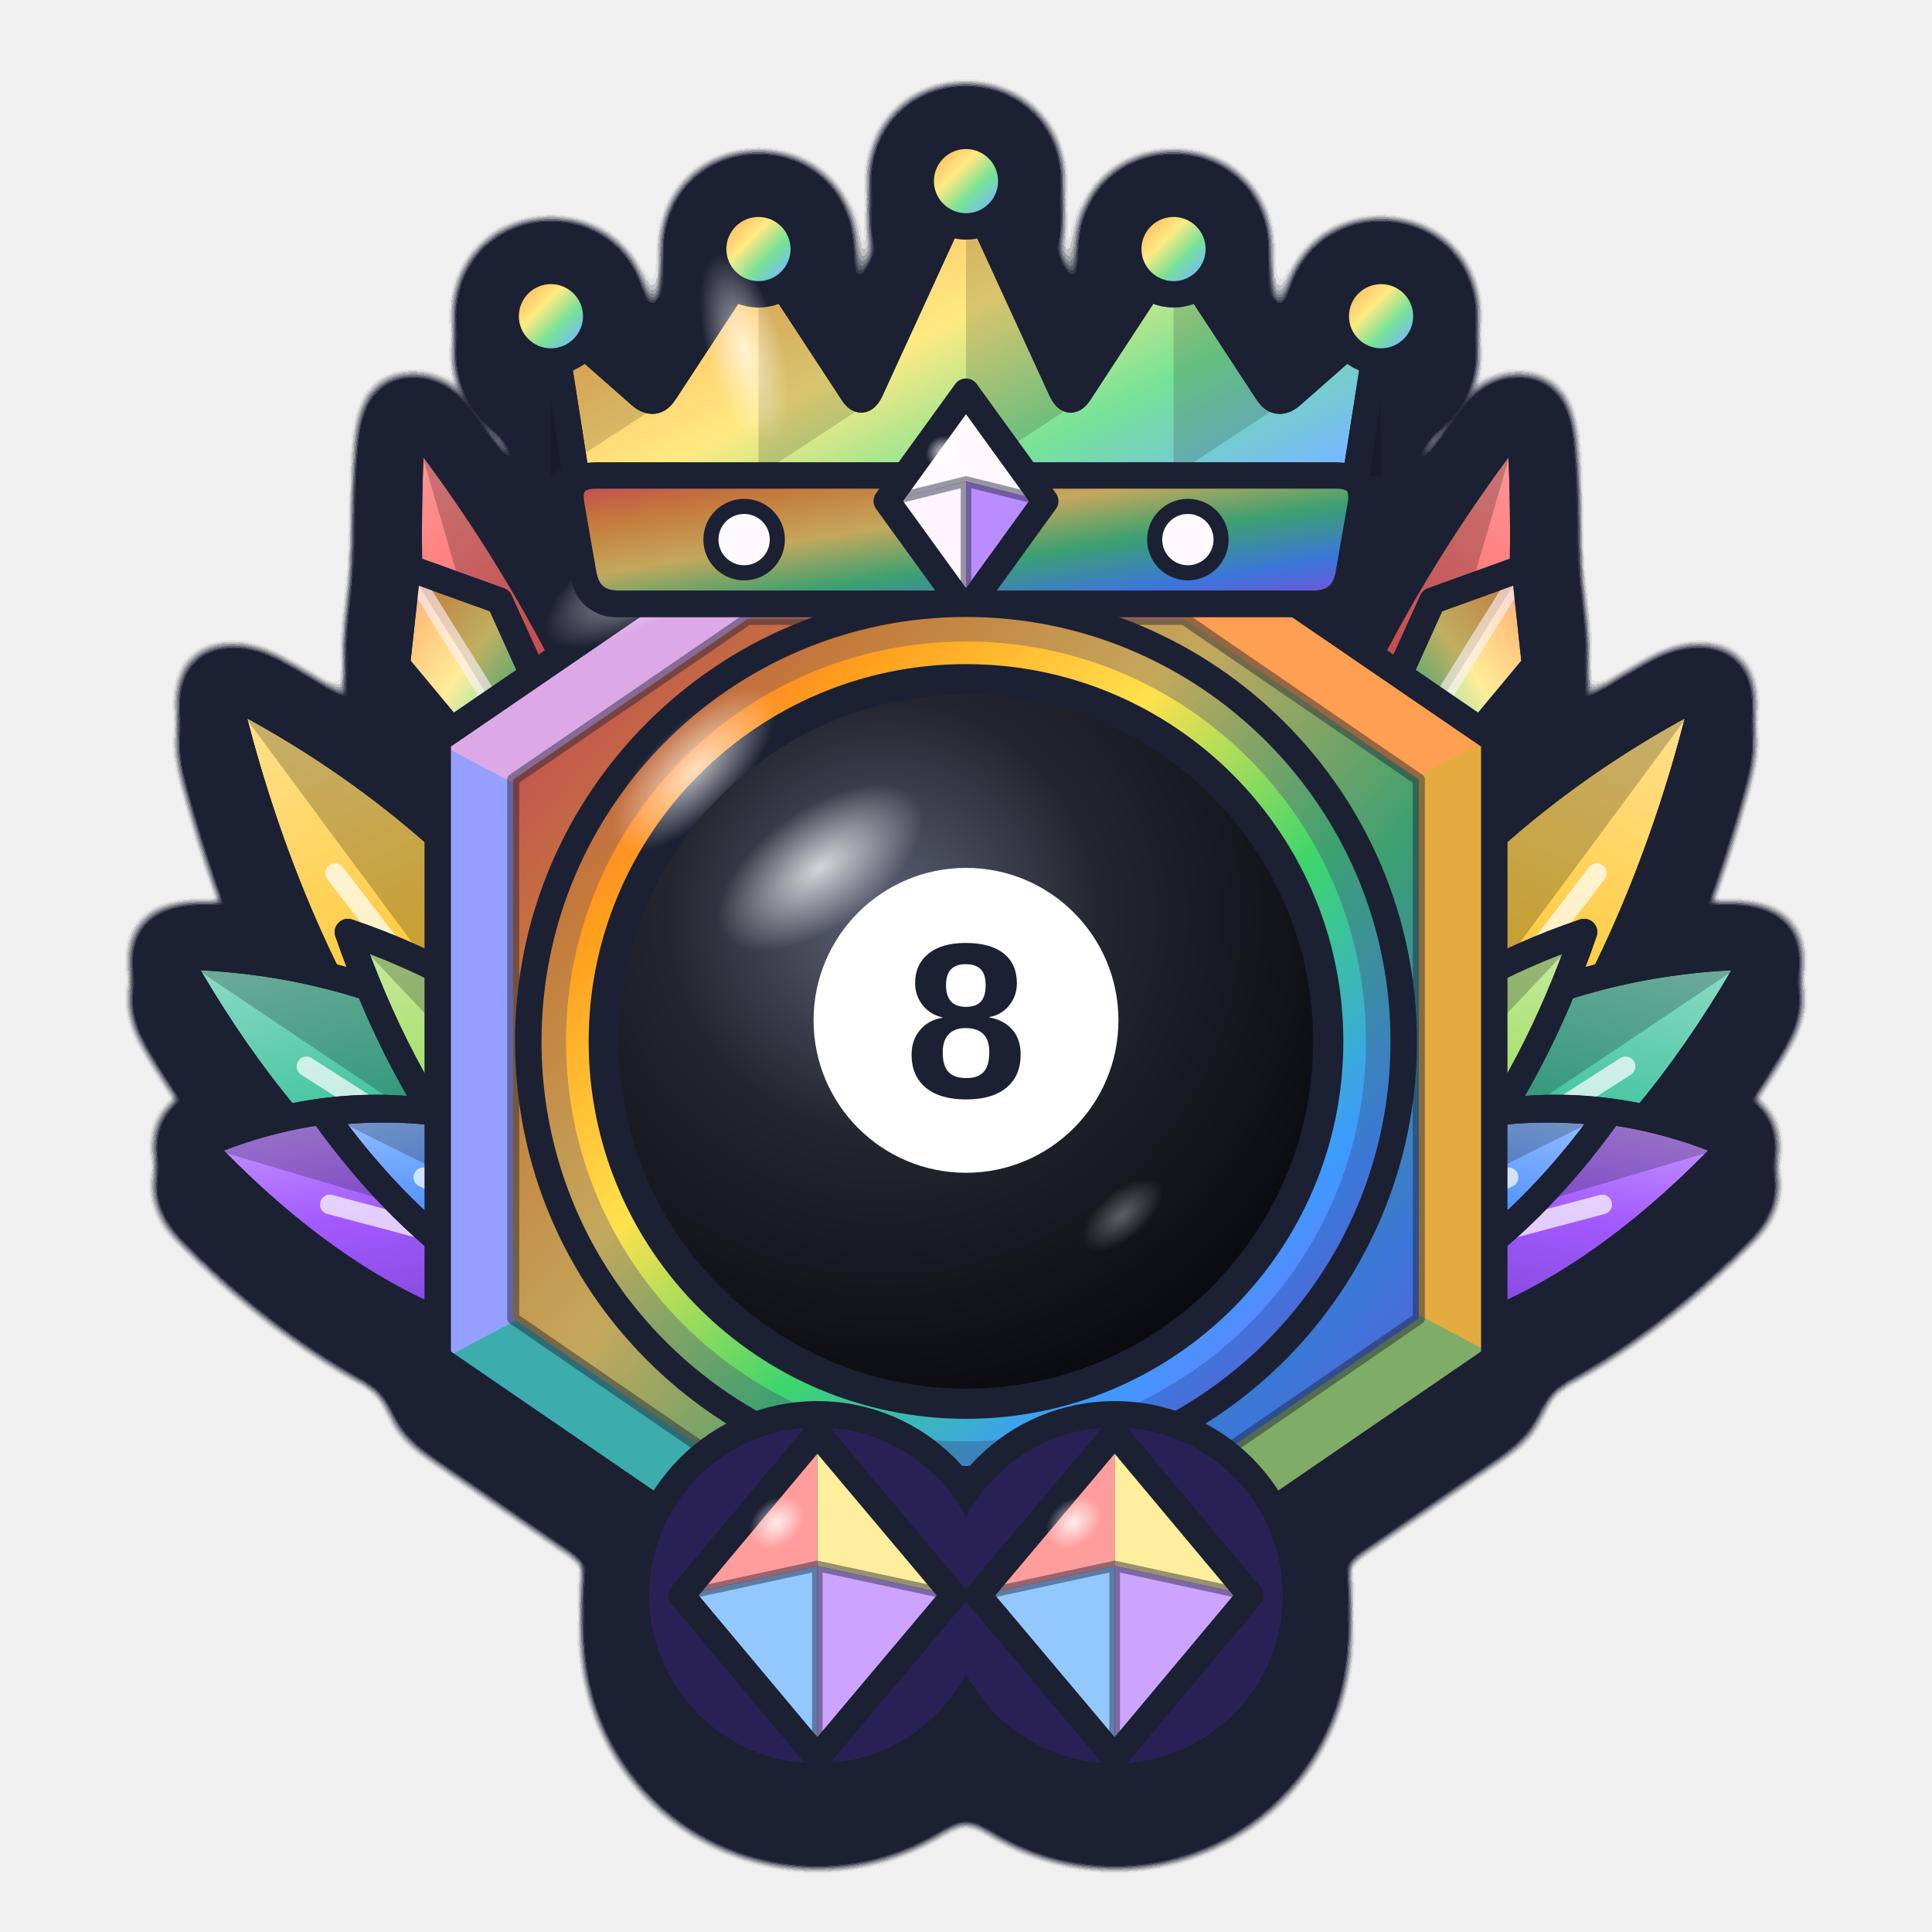
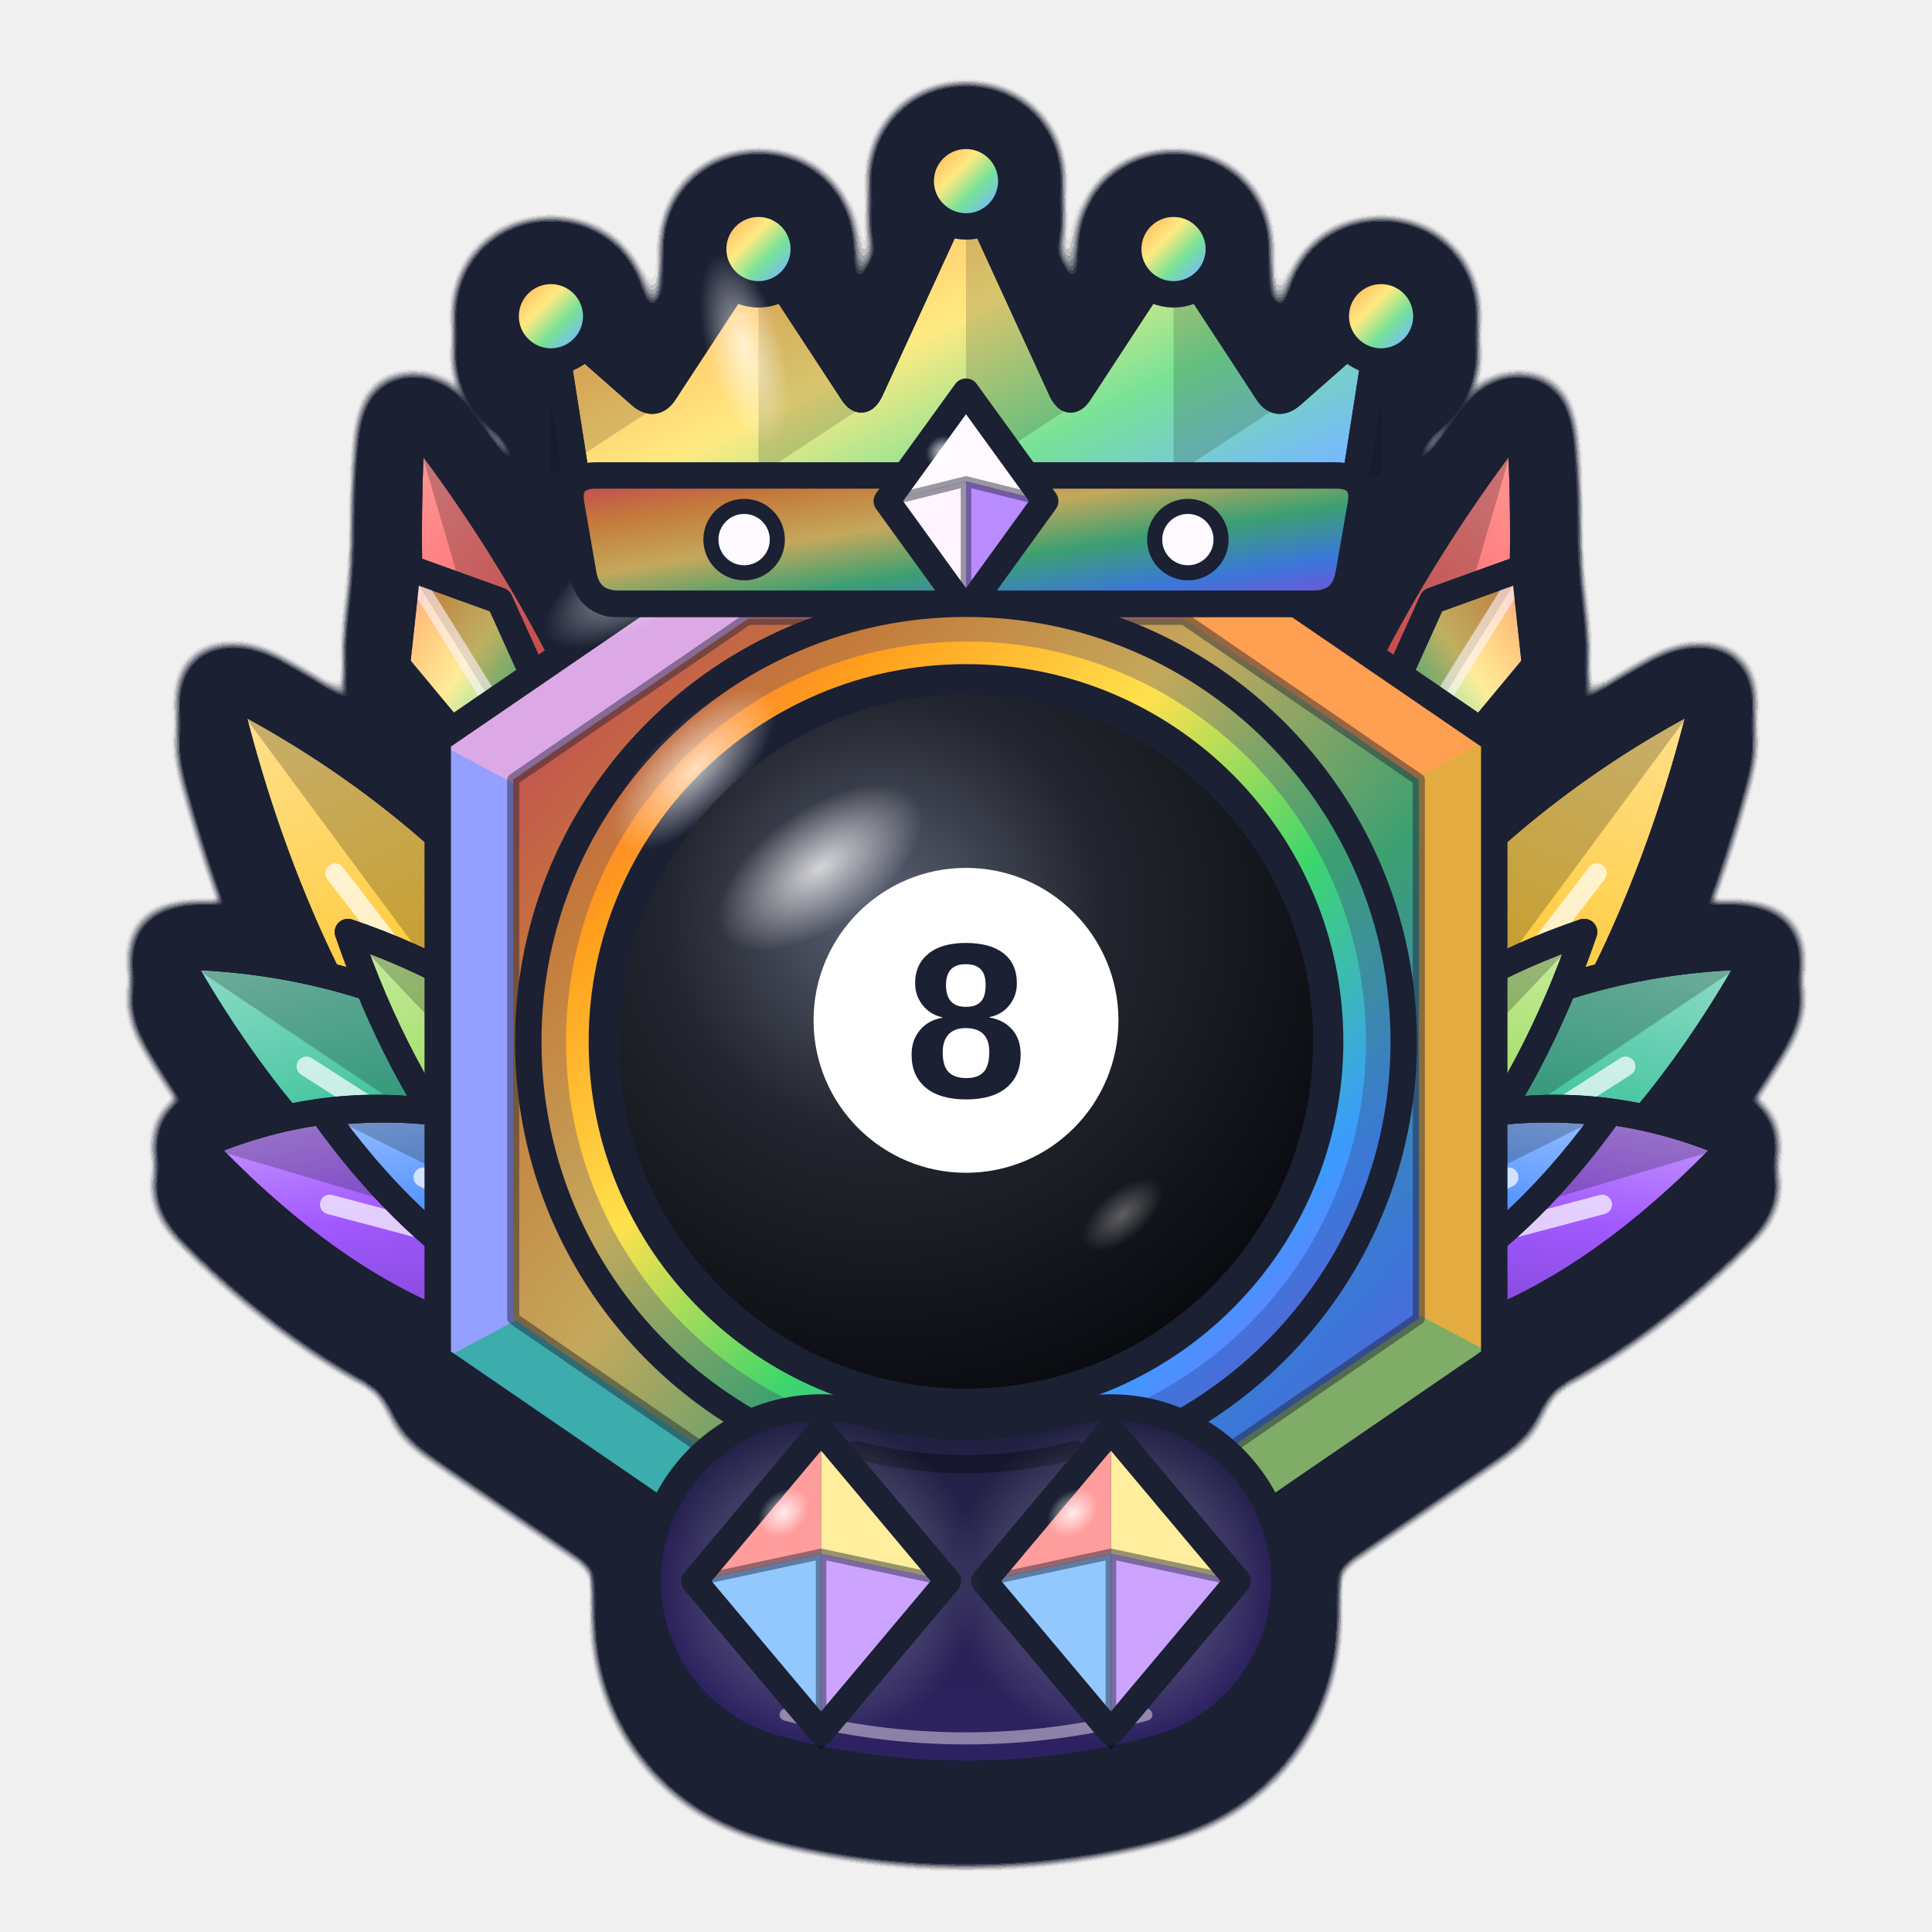
<svg xmlns="http://www.w3.org/2000/svg" width="512" height="512" viewBox="0 0 256 256">
  <defs>
    <linearGradient id="blue" x1="0" y1="0" x2="0.35" y2="1">
      <stop offset="0" stop-color="#9ED3FF" />
      <stop offset="0.45" stop-color="#3B9BFF" />
      <stop offset="1" stop-color="#1F6BD0" />
    </linearGradient>
    <linearGradient id="green" x1="0" y1="0" x2="0.35" y2="1">
      <stop offset="0" stop-color="#A8F5BE" />
      <stop offset="0.45" stop-color="#3DD66B" />
      <stop offset="1" stop-color="#1E9E47" />
    </linearGradient>
    <linearGradient id="red" x1="0" y1="0" x2="0.35" y2="1">
      <stop offset="0" stop-color="#FFA3A3" />
      <stop offset="0.45" stop-color="#FF4D4D" />
      <stop offset="1" stop-color="#C9283A" />
    </linearGradient>
    <linearGradient id="gold" x1="0" y1="0" x2="0.35" y2="1">
      <stop offset="0" stop-color="#FFF1A0" />
      <stop offset="0.45" stop-color="#FFC928" />
      <stop offset="1" stop-color="#DB8E00" />
    </linearGradient>
    <linearGradient id="wood" x1="0" y1="0" x2="0.35" y2="1">
      <stop offset="0" stop-color="#FFD9A0" />
      <stop offset="0.45" stop-color="#E7A35C" />
      <stop offset="1" stop-color="#A8622A" />
    </linearGradient>
    <linearGradient id="darkwood" x1="0" y1="0" x2="0.35" y2="1">
      <stop offset="0" stop-color="#C07A45" />
      <stop offset="0.45" stop-color="#8A4B22" />
      <stop offset="1" stop-color="#5E3014" />
    </linearGradient>
    <linearGradient id="white" x1="0" y1="0" x2="0.35" y2="1">
      <stop offset="0" stop-color="#FFFFFF" />
      <stop offset="0.45" stop-color="#F4F8FF" />
      <stop offset="1" stop-color="#C9D6EA" />
    </linearGradient>
    <linearGradient id="grey" x1="0" y1="0" x2="0.35" y2="1">
      <stop offset="0" stop-color="#E4E9F2" />
      <stop offset="0.45" stop-color="#AEB8C8" />
      <stop offset="1" stop-color="#7B869A" />
    </linearGradient>
    <linearGradient id="steel" x1="0" y1="0" x2="0.35" y2="1">
      <stop offset="0" stop-color="#D8E6F7" />
      <stop offset="0.45" stop-color="#9FB2CC" />
      <stop offset="1" stop-color="#6A7D98" />
    </linearGradient>
    <linearGradient id="cloth" x1="0" y1="0" x2="0.35" y2="1">
      <stop offset="0" stop-color="#6FE08E" />
      <stop offset="0.45" stop-color="#2FA24F" />
      <stop offset="1" stop-color="#1C7A37" />
    </linearGradient>
    <linearGradient id="sad" x1="0" y1="0" x2="0.35" y2="1">
      <stop offset="0" stop-color="#C4D4EE" />
      <stop offset="0.45" stop-color="#8EA3C7" />
      <stop offset="1" stop-color="#5E7299" />
    </linearGradient>
    <linearGradient id="purple" x1="0" y1="0" x2="0.35" y2="1">
      <stop offset="0" stop-color="#D7B8FF" />
      <stop offset="0.45" stop-color="#A259FF" />
      <stop offset="1" stop-color="#6E2FD0" />
    </linearGradient>
    <radialGradient id="shine" cx="0.5" cy="0.5" r="0.5">
      <stop offset="0" stop-color="#FFFFFF" stop-opacity="0.9" />
      <stop offset="1" stop-color="#FFFFFF" stop-opacity="0" />
    </radialGradient>
    <filter id="ink" x="-30%" y="-30%" width="160%" height="160%" color-interpolation-filters="sRGB">
      <feGaussianBlur in="SourceAlpha" stdDeviation="6.92" result="blur" />
      <feComponentTransfer in="blur" result="grown">
        <feFuncA type="linear" slope="7" intercept="-0.35" />
      </feComponentTransfer>
      <feOffset in="grown" dy="6" result="lip" />
      <feMerge result="both">
        <feMergeNode in="lip" />
        <feMergeNode in="grown" />
      </feMerge>
      <feFlood flood-color="#1B2033" />
      <feComposite in2="both" operator="in" result="outline" />
      <feMerge>
        <feMergeNode in="outline" />
        <feMergeNode in="SourceGraphic" />
      </feMerge>
    </filter>
  </defs>
  <defs>
    <filter id="badgeInk" x="-20%" y="-20%" width="140%" height="140%" color-interpolation-filters="sRGB">
      <feGaussianBlur in="SourceAlpha" stdDeviation="3.2" result="blur" />
      <feComponentTransfer in="blur" result="grown">
        <feFuncA type="linear" slope="40" intercept="-0.716" />
      </feComponentTransfer>
      <feOffset in="grown" dy="5" result="lip" />
      <feMerge result="both">
        <feMergeNode in="lip" />
        <feMergeNode in="grown" />
      </feMerge>
      <feFlood flood-color="#1B2033" />
      <feComposite in2="both" operator="in" result="outline" />
      <feMerge>
        <feMergeNode in="outline" />
        <feMergeNode in="SourceGraphic" />
      </feMerge>
    </filter>
  </defs>
  <defs>
    <linearGradient id="m" x1="0" y1="0" x2="1" y2="1">
      <stop offset="0.00" stop-color="#FF4D4D" />
      <stop offset="0.20" stop-color="#FF9F1C" />
      <stop offset="0.40" stop-color="#FFE14D" />
      <stop offset="0.60" stop-color="#3DD66B" />
      <stop offset="0.80" stop-color="#3B9BFF" />
      <stop offset="1.00" stop-color="#A259FF" />
    </linearGradient>
    <linearGradient id="r" x1="0" y1="0" x2="1" y2="1">
      <stop offset="0.00" stop-color="#C4405C" />
      <stop offset="0.20" stop-color="#C47A3A" />
      <stop offset="0.40" stop-color="#C4A85C" />
      <stop offset="0.60" stop-color="#3CA071" />
      <stop offset="0.80" stop-color="#3B77D9" />
      <stop offset="1.00" stop-color="#8349D9" />
    </linearGradient>
    <linearGradient id="w" x1="0" y1="0" x2="1" y2="1">
      <stop offset="0.00" stop-color="#EB4952" />
      <stop offset="0.20" stop-color="#EB9326" />
      <stop offset="0.40" stop-color="#EBCE52" />
      <stop offset="0.60" stop-color="#3DC46D" />
      <stop offset="0.80" stop-color="#3B8FF2" />
      <stop offset="1.00" stop-color="#9854F2" />
    </linearGradient>
    <linearGradient id="c" x1="0" y1="0" x2="1" y2="1">
      <stop offset="0.00" stop-color="#FF8282" />
      <stop offset="0.20" stop-color="#FFBC60" />
      <stop offset="0.40" stop-color="#FFEA82" />
      <stop offset="0.60" stop-color="#77E297" />
      <stop offset="0.80" stop-color="#76B9FF" />
      <stop offset="1.00" stop-color="#BE8BFF" />
    </linearGradient>
    <linearGradient id="h0" x1="0" y1="0" x2="0.35" y2="1">
      <stop offset="0.00" stop-color="#FF9D9D" />
      <stop offset="0.50" stop-color="#FF4D4D" />
      <stop offset="1.00" stop-color="#BA3E5F" />
    </linearGradient>
    <linearGradient id="h1" x1="0" y1="0" x2="0.35" y2="1">
      <stop offset="0.00" stop-color="#FFC287" />
      <stop offset="0.50" stop-color="#FF9124" />
      <stop offset="1.00" stop-color="#BA6A44" />
    </linearGradient>
    <linearGradient id="h2" x1="0" y1="0" x2="0.35" y2="1">
      <stop offset="0.00" stop-color="#FFE294" />
      <stop offset="0.50" stop-color="#FFCB3D" />
      <stop offset="1.00" stop-color="#BA9054" />
    </linearGradient>
    <linearGradient id="h3" x1="0" y1="0" x2="0.35" y2="1">
      <stop offset="0.00" stop-color="#CAECA5" />
      <stop offset="0.50" stop-color="#9EDC5C" />
      <stop offset="1.00" stop-color="#7B9B69" />
    </linearGradient>
    <linearGradient id="h4" x1="0" y1="0" x2="0.35" y2="1">
      <stop offset="0.00" stop-color="#94DDC9" />
      <stop offset="0.50" stop-color="#3CC29C" />
      <stop offset="1.00" stop-color="#3B8A92" />
    </linearGradient>
    <linearGradient id="h5" x1="0" y1="0" x2="0.35" y2="1">
      <stop offset="0.00" stop-color="#9DC2FF" />
      <stop offset="0.50" stop-color="#4C90FF" />
      <stop offset="1.00" stop-color="#466AD3" />
    </linearGradient>
    <linearGradient id="h6" x1="0" y1="0" x2="0.35" y2="1">
      <stop offset="0.00" stop-color="#CCA4FF" />
      <stop offset="0.50" stop-color="#A259FF" />
      <stop offset="1.00" stop-color="#7E46D3" />
    </linearGradient>
    <linearGradient id="s" x1="0" y1="0" x2="0.2" y2="1">
      <stop offset="0.00" stop-color="#FFFFFF" />
      <stop offset="0.50" stop-color="#FFF8FF" />
      <stop offset="1.00" stop-color="#EAD5FF" />
    </linearGradient>
    <linearGradient id="g" x1="0" y1="0" x2="0.35" y2="1">
      <stop offset="0.00" stop-color="#FFF3A6" />
      <stop offset="0.50" stop-color="#FFC928" />
      <stop offset="1.00" stop-color="#C97F00" />
    </linearGradient>
    <linearGradient id="gr" x1="0" y1="0" x2="0.35" y2="1">
      <stop offset="0.00" stop-color="#E7A816" />
      <stop offset="0.60" stop-color="#FFC928" />
      <stop offset="1.00" stop-color="#FFE274" />
    </linearGradient>
    <radialGradient id="ball" cx="0.38" cy="0.32" r="0.78">
      <stop offset="0" stop-color="#5C6275" />
      <stop offset="0.4" stop-color="#23262F" />
      <stop offset="1" stop-color="#06070B" />
    </radialGradient>
  </defs>
  <g filter="url(#badgeInk)">
    <path d="M79.8 173.7 Q50.8 122.0 54.6 55.7 Q91.9 103.7 96.2 166.3 Z" fill="url(#h0)" stroke="#1B2033" stroke-width="3.5" stroke-linejoin="round" />
    <path d="M88.0 170.0 L96.2 166.3 Q91.9 103.7 54.6 55.7 Z" fill="#000000" opacity="0.22" />
    <path d="M82.5 156.9 L61.5 88.8" fill="none" stroke="#FFFFFF" stroke-width="2.6" stroke-linecap="round" stroke-linejoin="round" opacity="0.7" />
    <path d="M79.8 173.7 Q50.8 122.0 54.6 55.7 Q91.9 103.7 96.2 166.3 Z" fill="none" stroke="#1B2033" stroke-width="3.5" stroke-linejoin="round" />
    <path d="M81.7 176.5 Q43.4 147.1 30.1 91.8 Q74.7 114.7 94.3 163.5 Z" fill="url(#h2)" stroke="#1B2033" stroke-width="3.5" stroke-linejoin="round" />
    <path d="M88.0 170.0 L94.3 163.5 Q74.7 114.7 30.1 91.8 Z" fill="#000000" opacity="0.22" />
    <path d="M79.9 161.8 L44.4 115.7" fill="none" stroke="#FFFFFF" stroke-width="2.6" stroke-linecap="round" stroke-linejoin="round" opacity="0.7" />
    <path d="M81.7 176.5 Q43.4 147.1 30.1 91.8 Q74.7 114.7 94.3 163.5 Z" fill="none" stroke="#1B2033" stroke-width="3.5" stroke-linejoin="round" />
    <path d="M84.6 178.3 Q47.3 169.2 23.5 126.7 Q64.2 127.5 91.4 161.7 Z" fill="url(#h4)" stroke="#1B2033" stroke-width="3.5" stroke-linejoin="round" />
    <path d="M88.0 170.0 L91.4 161.7 Q64.2 127.5 23.5 126.7 Z" fill="#000000" opacity="0.22" />
    <path d="M79.7 166.3 L40.6 141.3" fill="none" stroke="#FFFFFF" stroke-width="2.6" stroke-linecap="round" stroke-linejoin="round" opacity="0.7" />
    <path d="M84.6 178.3 Q47.3 169.2 23.5 126.7 Q64.2 127.5 91.4 161.7 Z" fill="none" stroke="#1B2033" stroke-width="3.5" stroke-linejoin="round" />
    <path d="M87.7 179.0 Q56.5 183.4 26.6 151.8 Q58.1 138.4 88.3 161.0 Z" fill="url(#h6)" stroke="#1B2033" stroke-width="3.5" stroke-linejoin="round" />
    <path d="M88.0 170.0 L88.3 161.0 Q58.1 138.4 26.6 151.8 Z" fill="#000000" opacity="0.22" />
    <path d="M80.6 169.4 L43.7 159.6" fill="none" stroke="#FFFFFF" stroke-width="2.6" stroke-linecap="round" stroke-linejoin="round" opacity="0.7" />
    <path d="M87.7 179.0 Q56.5 183.4 26.6 151.8 Q58.1 138.4 88.3 161.0 Z" fill="none" stroke="#1B2033" stroke-width="3.5" stroke-linejoin="round" />
    <path d="M86.3 175.3 Q64.0 146.6 64.7 104.6 Q92.6 130.1 97.7 168.7 Z" fill="url(#h1)" stroke="#1B2033" stroke-width="3.5" stroke-linejoin="round" />
    <path d="M92.0 172.0 L97.7 168.7 Q92.6 130.1 64.7 104.6 Z" fill="#000000" opacity="0.22" />
    <path d="M87.9 164.4 L70.8 124.4" fill="none" stroke="#FFFFFF" stroke-width="2.6" stroke-linecap="round" stroke-linejoin="round" opacity="0.7" />
    <path d="M86.3 175.3 Q64.0 146.6 64.7 104.6 Q92.6 130.1 97.7 168.7 Z" fill="none" stroke="#1B2033" stroke-width="3.5" stroke-linejoin="round" />
    <path d="M87.9 177.2 Q58.9 160.7 46.1 123.5 Q79.2 134.7 96.1 166.8 Z" fill="url(#h3)" stroke="#1B2033" stroke-width="3.5" stroke-linejoin="round" />
    <path d="M92.0 172.0 L96.1 166.8 Q79.2 134.7 46.1 123.5 Z" fill="#000000" opacity="0.22" />
    <path d="M85.9 167.0 L57.9 138.4" fill="none" stroke="#FFFFFF" stroke-width="2.6" stroke-linecap="round" stroke-linejoin="round" opacity="0.7" />
    <path d="M87.9 177.2 Q58.9 160.7 46.1 123.5 Q79.2 134.7 96.1 166.8 Z" fill="none" stroke="#1B2033" stroke-width="3.5" stroke-linejoin="round" />
    <path d="M90.2 178.3 Q62.9 175.6 42.8 147.5 Q72.0 143.9 93.8 165.7 Z" fill="url(#h5)" stroke="#1B2033" stroke-width="3.5" stroke-linejoin="round" />
    <path d="M92.0 172.0 L93.8 165.7 Q72.0 143.9 42.8 147.5 Z" fill="#000000" opacity="0.22" />
    <path d="M85.8 170.0 L56.1 156.0" fill="none" stroke="#FFFFFF" stroke-width="2.6" stroke-linecap="round" stroke-linejoin="round" opacity="0.7" />
    <path d="M90.2 178.3 Q62.9 175.6 42.8 147.5 Q72.0 143.9 93.8 165.7 Z" fill="none" stroke="#1B2033" stroke-width="3.5" stroke-linejoin="round" />
    <path d="M67.9 106.5 L52.6 88.1 L54.0 75.2 L66.2 79.6 L76.1 101.5 Z" fill="url(#c)" stroke="#1B2033" stroke-width="3.5" stroke-linejoin="round" />
    <path d="M72.0 104.0 L76.1 101.5 L66.2 79.6 L54.0 75.2 Z" fill="#000000" opacity="0.25" />
    <path d="M72.0 104.0 L67.9 106.5 L52.6 88.1 L54.0 75.2 Z" fill="#FFF4FF" opacity="0.18" />
    <path d="M70.6 101.7 L55.8 78.0" fill="none" stroke="#FFF4FF" stroke-width="2.2" stroke-linecap="round" stroke-linejoin="round" opacity="0.6" />
    <path d="M67.9 106.5 L52.6 88.1 L54.0 75.2 L66.2 79.6 L76.1 101.5 Z" fill="none" stroke="#1B2033" stroke-width="3.5" stroke-linejoin="round" />
    <g transform="matrix(-1 0 0 1 256 0)">
      <path d="M79.8 173.7 Q50.8 122.0 54.6 55.7 Q91.9 103.7 96.2 166.3 Z" fill="url(#h0)" stroke="#1B2033" stroke-width="3.5" stroke-linejoin="round" />
      <path d="M88.0 170.0 L96.2 166.3 Q91.9 103.7 54.6 55.7 Z" fill="#000000" opacity="0.22" />
      <path d="M82.5 156.9 L61.5 88.8" fill="none" stroke="#FFFFFF" stroke-width="2.6" stroke-linecap="round" stroke-linejoin="round" opacity="0.7" />
      <path d="M79.8 173.7 Q50.8 122.0 54.6 55.7 Q91.9 103.7 96.2 166.3 Z" fill="none" stroke="#1B2033" stroke-width="3.5" stroke-linejoin="round" />
      <path d="M81.7 176.5 Q43.4 147.1 30.1 91.8 Q74.7 114.7 94.3 163.5 Z" fill="url(#h2)" stroke="#1B2033" stroke-width="3.5" stroke-linejoin="round" />
      <path d="M88.0 170.0 L94.3 163.5 Q74.7 114.7 30.1 91.8 Z" fill="#000000" opacity="0.22" />
      <path d="M79.9 161.8 L44.4 115.7" fill="none" stroke="#FFFFFF" stroke-width="2.6" stroke-linecap="round" stroke-linejoin="round" opacity="0.7" />
      <path d="M81.7 176.5 Q43.4 147.1 30.1 91.8 Q74.7 114.7 94.3 163.5 Z" fill="none" stroke="#1B2033" stroke-width="3.5" stroke-linejoin="round" />
      <path d="M84.6 178.3 Q47.3 169.2 23.5 126.7 Q64.2 127.5 91.4 161.7 Z" fill="url(#h4)" stroke="#1B2033" stroke-width="3.5" stroke-linejoin="round" />
      <path d="M88.0 170.0 L91.4 161.7 Q64.2 127.5 23.5 126.7 Z" fill="#000000" opacity="0.22" />
      <path d="M79.7 166.3 L40.6 141.3" fill="none" stroke="#FFFFFF" stroke-width="2.6" stroke-linecap="round" stroke-linejoin="round" opacity="0.7" />
      <path d="M84.6 178.3 Q47.3 169.2 23.5 126.7 Q64.2 127.5 91.4 161.7 Z" fill="none" stroke="#1B2033" stroke-width="3.5" stroke-linejoin="round" />
      <path d="M87.7 179.0 Q56.5 183.4 26.6 151.8 Q58.1 138.4 88.3 161.0 Z" fill="url(#h6)" stroke="#1B2033" stroke-width="3.5" stroke-linejoin="round" />
      <path d="M88.0 170.0 L88.3 161.0 Q58.1 138.4 26.6 151.8 Z" fill="#000000" opacity="0.22" />
      <path d="M80.6 169.4 L43.7 159.6" fill="none" stroke="#FFFFFF" stroke-width="2.6" stroke-linecap="round" stroke-linejoin="round" opacity="0.7" />
      <path d="M87.7 179.0 Q56.5 183.4 26.6 151.8 Q58.1 138.4 88.3 161.0 Z" fill="none" stroke="#1B2033" stroke-width="3.5" stroke-linejoin="round" />
      <path d="M86.3 175.3 Q64.0 146.6 64.7 104.6 Q92.6 130.1 97.7 168.7 Z" fill="url(#h1)" stroke="#1B2033" stroke-width="3.5" stroke-linejoin="round" />
      <path d="M92.0 172.0 L97.7 168.7 Q92.6 130.1 64.7 104.6 Z" fill="#000000" opacity="0.22" />
      <path d="M87.9 164.4 L70.8 124.4" fill="none" stroke="#FFFFFF" stroke-width="2.6" stroke-linecap="round" stroke-linejoin="round" opacity="0.7" />
      <path d="M86.3 175.3 Q64.0 146.6 64.7 104.6 Q92.6 130.1 97.7 168.7 Z" fill="none" stroke="#1B2033" stroke-width="3.5" stroke-linejoin="round" />
      <path d="M87.9 177.2 Q58.9 160.7 46.1 123.5 Q79.2 134.7 96.1 166.8 Z" fill="url(#h3)" stroke="#1B2033" stroke-width="3.5" stroke-linejoin="round" />
      <path d="M92.0 172.0 L96.1 166.8 Q79.2 134.7 46.1 123.5 Z" fill="#000000" opacity="0.22" />
      <path d="M85.9 167.0 L57.9 138.4" fill="none" stroke="#FFFFFF" stroke-width="2.6" stroke-linecap="round" stroke-linejoin="round" opacity="0.7" />
      <path d="M87.9 177.2 Q58.9 160.7 46.1 123.5 Q79.2 134.7 96.1 166.8 Z" fill="none" stroke="#1B2033" stroke-width="3.5" stroke-linejoin="round" />
      <path d="M90.2 178.3 Q62.9 175.6 42.8 147.5 Q72.0 143.9 93.8 165.7 Z" fill="url(#h5)" stroke="#1B2033" stroke-width="3.5" stroke-linejoin="round" />
      <path d="M92.0 172.0 L93.8 165.7 Q72.0 143.9 42.8 147.5 Z" fill="#000000" opacity="0.22" />
      <path d="M85.8 170.0 L56.1 156.0" fill="none" stroke="#FFFFFF" stroke-width="2.6" stroke-linecap="round" stroke-linejoin="round" opacity="0.7" />
      <path d="M90.2 178.3 Q62.9 175.6 42.8 147.5 Q72.0 143.9 93.8 165.7 Z" fill="none" stroke="#1B2033" stroke-width="3.5" stroke-linejoin="round" />
      <path d="M67.9 106.5 L52.6 88.1 L54.0 75.2 L66.2 79.6 L76.1 101.5 Z" fill="url(#c)" stroke="#1B2033" stroke-width="3.5" stroke-linejoin="round" />
      <path d="M72.0 104.0 L76.1 101.5 L66.2 79.6 L54.0 75.2 Z" fill="#000000" opacity="0.25" />
      <path d="M72.0 104.0 L67.9 106.5 L52.6 88.1 L54.0 75.2 Z" fill="#FFF4FF" opacity="0.18" />
      <path d="M70.6 101.7 L55.8 78.0" fill="none" stroke="#FFF4FF" stroke-width="2.2" stroke-linecap="round" stroke-linejoin="round" opacity="0.6" />
      <path d="M67.9 106.5 L52.6 88.1 L54.0 75.2 L66.2 79.6 L76.1 101.5 Z" fill="none" stroke="#1B2033" stroke-width="3.5" stroke-linejoin="round" />
    </g>
    <path d="M96.0 72.0 L160.0 72.0 L156.9 82.0 L99.1 82.0 Z" fill="#FF9696" stroke="#FF9696" stroke-width="0.8" />
    <path d="M160.0 72.0 L198.0 98.0 L188.0 103.3 L156.9 82.0 Z" fill="#FF9F51" stroke="#FF9F51" stroke-width="0.8" />
    <path d="M198.0 98.0 L198.0 180.0 L188.0 174.7 L188.0 103.3 Z" fill="#E3AB40" stroke="#E3AB40" stroke-width="0.8" />
    <path d="M198.0 180.0 L128.0 228.0 L128.0 215.9 L188.0 174.7 Z" fill="#7FAC66" stroke="#7FAC66" stroke-width="0.8" />
    <path d="M128.0 228.0 L58.0 180.0 L68.0 174.7 L128.0 215.9 Z" fill="#3CACAC" stroke="#3CACAC" stroke-width="0.8" />
    <path d="M58.0 180.0 L58.0 98.0 L68.0 103.3 L68.0 174.7 Z" fill="#959FFF" stroke="#959FFF" stroke-width="0.8" />
    <path d="M58.0 98.0 L96.0 72.0 L99.1 82.0 L68.0 103.3 Z" fill="#DCA9E6" stroke="#DCA9E6" stroke-width="0.8" />
    <path d="M99.1 82.0 L156.9 82.0 L188.0 103.3 L188.0 174.7 L128.0 215.9 L68.0 174.7 L68.0 103.3 Z" fill="url(#r)" />
    <path d="M99.1 82.0 L156.9 82.0 L188.0 103.3 L188.0 174.7 L128.0 215.9 L68.0 174.7 L68.0 103.3 Z" fill="none" stroke="#1B2033" stroke-width="1.6" stroke-opacity="0.45" stroke-linejoin="round" />
    <path d="M96.0 72.0 L160.0 72.0 L198.0 98.0 L198.0 180.0 L128.0 228.0 L58.0 180.0 L58.0 98.0 Z" fill="none" stroke="#1B2033" stroke-width="3.5" stroke-linejoin="round" />
    <ellipse cx="86" cy="76" rx="16" ry="6" fill="url(#shine)" opacity="0.75" transform="rotate(-32 86 76)" />
    <path d="M81.5 80.0 Q79.0 80.0 78.6 77.5 L73.4 44.4 Q73.0 41.9 74.9 43.6 L84.9 52.4 Q86.8 54.0 88.1 51.9 L99.1 35.1 Q100.5 33.0 101.9 35.1 L112.9 51.9 Q114.2 54.0 115.3 51.8 L127.0 26.3 Q128.0 24.0 129.0 26.3 L140.7 51.8 Q141.8 54.0 143.1 51.9 L154.1 35.1 Q155.5 33.0 156.9 35.1 L167.9 51.9 Q169.2 54.0 171.1 52.4 L181.1 43.6 Q183.0 41.9 182.6 44.4 L177.4 77.5 Q177.0 80.0 174.5 80.0 Z" fill="url(#c)" stroke="#1B2033" stroke-width="3.5" stroke-linejoin="round" />
    <path d="M73.0 41.9 L73.0 63.0 L86.8 54.0 Z" fill="#000000" opacity="0.16" />
    <path d="M100.5 33.0 L100.5 63.0 L114.2 54.0 Z" fill="#000000" opacity="0.16" />
    <path d="M128.0 24.0 L128.0 63.0 L141.8 54.0 Z" fill="#000000" opacity="0.16" />
    <path d="M155.5 33.0 L155.5 63.0 L169.2 54.0 Z" fill="#000000" opacity="0.16" />
    <path d="M183.0 41.9 L183.0 63.0 L180.0 63.0 Z" fill="#000000" opacity="0.16" />
    <path d="M81.5 80.0 Q79.0 80.0 78.6 77.5 L73.4 44.4 Q73.0 41.9 74.9 43.6 L84.9 52.4 Q86.8 54.0 88.1 51.9 L99.1 35.1 Q100.5 33.0 101.9 35.1 L112.9 51.9 Q114.2 54.0 115.3 51.8 L127.0 26.3 Q128.0 24.0 129.0 26.3 L140.7 51.8 Q141.8 54.0 143.1 51.9 L154.1 35.1 Q155.5 33.0 156.9 35.1 L167.9 51.9 Q169.2 54.0 171.1 52.4 L181.1 43.6 Q183.0 41.9 182.6 44.4 L177.4 77.5 Q177.0 80.0 174.5 80.0 Z" fill="none" stroke="#1B2033" stroke-width="3.5" stroke-linejoin="round" />
    <circle cx="73.0" cy="41.9" r="6" fill="url(#c)" stroke="#1B2033" stroke-width="3.5" />
    <circle cx="100.5" cy="33.0" r="6" fill="url(#c)" stroke="#1B2033" stroke-width="3.5" />
    <circle cx="128.0" cy="24.0" r="6" fill="url(#c)" stroke="#1B2033" stroke-width="3.5" />
    <circle cx="155.5" cy="33.0" r="6" fill="url(#c)" stroke="#1B2033" stroke-width="3.5" />
    <circle cx="183.0" cy="41.9" r="6" fill="url(#c)" stroke="#1B2033" stroke-width="3.5" />
    <path d="M75.7 66.9 Q75.0 63.0 79.0 63.0 L177.0 63.0 Q181.0 63.0 180.3 66.9 L178.7 76.1 Q178.0 80.0 174.0 80.0 L82.0 80.0 Q78.0 80.0 77.3 76.1 Z" fill="url(#r)" stroke="#1B2033" stroke-width="3.5" stroke-linejoin="round" />
    <ellipse cx="98.6" cy="46.2" rx="5" ry="13" fill="url(#shine)" opacity="0.75" transform="rotate(-15 98.6 46.2)" />
    <path d="M117.5 66.4 L128.0 51.9 L128.0 63.8 Z" fill="#FFFAFF" />
    <path d="M128.0 51.9 L138.5 66.4 L128.0 63.8 Z" fill="#FFF8FF" />
    <path d="M117.5 66.4 L128.0 63.8 L128.0 80.9 Z" fill="#FFF4FF" />
    <path d="M128.0 63.8 L138.5 66.4 L128.0 80.9 Z" fill="#B98CFF" />
    <path d="M128.0 51.9 L138.5 66.4 L128.0 80.9 L117.5 66.4 Z" fill="none" stroke="#1B2033" stroke-width="3.5" stroke-linejoin="round" />
    <path d="M117.5 66.4 L128.0 63.8 L138.5 66.4 M128.0 63.8 L128.0 80.9" fill="none" stroke="#1B2033" stroke-width="1.4" opacity="0.45" />
    <ellipse cx="124.859" cy="59.857" rx="2.303" ry="2.036" fill="url(#shine)" opacity="0.9" transform="rotate(-40 124.8594 59.857)" />
    <circle cx="98.6" cy="71.5" r="4.4" fill="#FFFAFF" stroke="#1B2033" stroke-width="2" />
    <circle cx="157.4" cy="71.5" r="4.4" fill="#FFFAFF" stroke="#1B2033" stroke-width="2" />
    <circle cx="128" cy="138" r="58" fill="url(#r)" stroke="#1B2033" stroke-width="3.5" />
    <circle cx="128" cy="138" r="53" fill="url(#m)" />
    <circle cx="128" cy="138" r="50" fill="#1B2033" />
    <ellipse cx="92" cy="102" rx="14" ry="6" fill="url(#shine)" opacity="0.8" transform="rotate(-45 92 102)" />
    <circle cx="128" cy="138" r="46" fill="url(#ball)" />
    <circle cx="128.0" cy="135.2" r="20.2" fill="#FFFFFF" />
    <text x="128.0" y="145.4" font-family="Arial Black, Arial, sans-serif" font-weight="900" font-size="29.3" text-anchor="middle" fill="#1B2033">8</text>
    <ellipse cx="108.68" cy="115.0" rx="15.64" ry="7.82" fill="url(#shine)" opacity="0.85" transform="rotate(-35 108.68 115.0)" />
    <ellipse cx="148.7" cy="161.0" rx="6.44" ry="3.22" fill="url(#shine)" opacity="0.35" transform="rotate(-40 148.7 161.0)" />
-     <circle cx="147.7" cy="211.4" r="24.0" fill="#292156" stroke="#1B2033" stroke-width="3.5" />
-     <circle cx="108.3" cy="211.4" r="24.0" fill="#292156" stroke="#1B2033" stroke-width="3.5" />
-     <circle cx="147.7" cy="211.4" r="22.25" fill="#292156" />
-     <circle cx="108.3" cy="211.4" r="22.25" fill="#292156" />
-     <path d="M129.6 211.4 L147.7 189.9 L147.7 207.5 Z" fill="#FF9D9D" />
-     <path d="M147.7 189.9 L165.7 211.4 L147.7 207.5 Z" fill="#FFEE9D" />
-     <path d="M129.6 211.4 L147.7 207.5 L147.7 232.9 Z" fill="#93C8FF" />
-     <path d="M147.7 207.5 L165.7 211.4 L147.7 232.9 Z" fill="#CCA4FF" />
-     <path d="M147.7 189.9 L165.7 211.4 L147.7 232.9 L129.6 211.4 Z" fill="none" stroke="#1B2033" stroke-width="3.5" stroke-linejoin="round" />
-     <path d="M129.6 211.4 L147.7 207.5 L165.7 211.4 M147.7 207.5 L147.7 232.9" fill="none" stroke="#1B2033" stroke-width="1.4" opacity="0.45" />
-     <ellipse cx="142.252" cy="201.735" rx="3.973" ry="3.01" fill="url(#shine)" opacity="0.9" transform="rotate(-40 142.2522 201.7354)" />
-     <path d="M90.3 211.4 L108.3 189.9 L108.3 207.5 Z" fill="#FF9D9D" />
-     <path d="M108.3 189.9 L126.4 211.4 L108.3 207.5 Z" fill="#FFEE9D" />
-     <path d="M90.3 211.4 L108.3 207.5 L108.3 232.9 Z" fill="#93C8FF" />
-     <path d="M108.3 207.5 L126.4 211.4 L108.3 232.9 Z" fill="#CCA4FF" />
-     <path d="M108.3 189.9 L126.4 211.4 L108.3 232.9 L90.3 211.4 Z" fill="none" stroke="#1B2033" stroke-width="3.5" stroke-linejoin="round" />
-     <path d="M90.3 211.4 L108.3 207.5 L126.4 211.4 M108.3 207.5 L108.3 232.9" fill="none" stroke="#1B2033" stroke-width="1.4" opacity="0.45" />
-     <ellipse cx="102.912" cy="201.735" rx="3.973" ry="3.01" fill="url(#shine)" opacity="0.9" transform="rotate(-40 102.9118 201.7354)" />
+     <defs>
+       <radialGradient id="tray" gradientUnits="userSpaceOnUse" cx="128" cy="138" r="97.0">
+         <stop offset="0.526" stop-color="#212142" />
+         <stop offset="0.763" stop-color="#272152" />
+         <stop offset="1" stop-color="#2E2263" />
+       </radialGradient>
+       <radialGradient id="glow">
+         <stop offset="0" stop-color="#FFFFFF" stop-opacity="0.5" />
+         <stop offset="1" stop-color="#FFFFFF" stop-opacity="0" />
+       </radialGradient>
+     </defs>
+     <path d="M147.2 209.5 A74 74 0 0 1 108.8 209.5" fill="none" stroke="#1B2033" stroke-width="49.5" stroke-linecap="round" />
+     <path d="M147.2 209.5 A74 74 0 0 1 108.8 209.5" fill="none" stroke="url(#tray)" stroke-width="42.5" stroke-linecap="round" />
+     <path d="M151.9 227.2 A92.3 92.3 0 0 1 104.1 227.2" fill="none" stroke="#FFF4FF" stroke-width="1.6" stroke-opacity="0.45" stroke-linecap="round" />
+     <path d="M142.5 192.1 A56.0 56.0 0 0 1 113.5 192.1" fill="none" stroke="#000000" stroke-width="2.4" stroke-opacity="0.35" stroke-linecap="round" />
+     <circle cx="147.2" cy="209.5" r="21.3" fill="url(#glow)" opacity="0.8" />
+     <path d="M147.2 191.9 L164.0 211.9 L147.2 231.9 L130.4 211.9 Z" fill="#000000" opacity="0.4" />
+     <path d="M130.4 209.5 L147.2 189.5 L147.2 205.9 Z" fill="#FF9D9D" />
+     <path d="M147.2 189.5 L164.0 209.5 L147.2 205.9 Z" fill="#FFEE9D" />
+     <path d="M130.4 209.5 L147.2 205.9 L147.2 229.5 Z" fill="#93C8FF" />
+     <path d="M147.2 205.9 L164.0 209.5 L147.2 229.5 Z" fill="#CCA4FF" />
+     <path d="M147.2 189.5 L164.0 209.5 L147.2 229.5 L130.4 209.5 Z" fill="none" stroke="#1B2033" stroke-width="3.5" stroke-linejoin="round" />
+     <path d="M130.4 209.5 L147.2 205.9 L164.0 209.5 M147.2 205.9 L147.2 229.5" fill="none" stroke="#1B2033" stroke-width="1.4" opacity="0.45" />
+     <ellipse cx="142.113" cy="200.479" rx="3.696" ry="2.8" fill="url(#shine)" opacity="0.9" transform="rotate(-40 142.1126 200.4785)" />
+     <circle cx="108.8" cy="209.5" r="21.3" fill="url(#glow)" opacity="0.8" />
+     <path d="M108.8 191.9 L125.6 211.9 L108.8 231.9 L92.0 211.9 Z" fill="#000000" opacity="0.4" />
+     <path d="M92.0 209.5 L108.8 189.5 L108.8 205.9 Z" fill="#FF9D9D" />
+     <path d="M108.8 189.5 L125.6 209.5 L108.8 205.9 Z" fill="#FFEE9D" />
+     <path d="M92.0 209.5 L108.8 205.9 L108.8 229.5 Z" fill="#93C8FF" />
+     <path d="M108.8 205.9 L125.6 209.5 L108.8 229.5 Z" fill="#CCA4FF" />
+     <path d="M108.8 189.5 L125.6 209.5 L108.8 229.5 L92.0 209.5 Z" fill="none" stroke="#1B2033" stroke-width="3.5" stroke-linejoin="round" />
+     <path d="M92.0 209.5 L108.8 205.9 L125.6 209.5 M108.8 205.9 L108.8 229.5" fill="none" stroke="#1B2033" stroke-width="1.4" opacity="0.45" />
+     <ellipse cx="103.807" cy="200.479" rx="3.696" ry="2.8" fill="url(#shine)" opacity="0.9" transform="rotate(-40 103.8074 200.4785)" />
  </g>
</svg>
